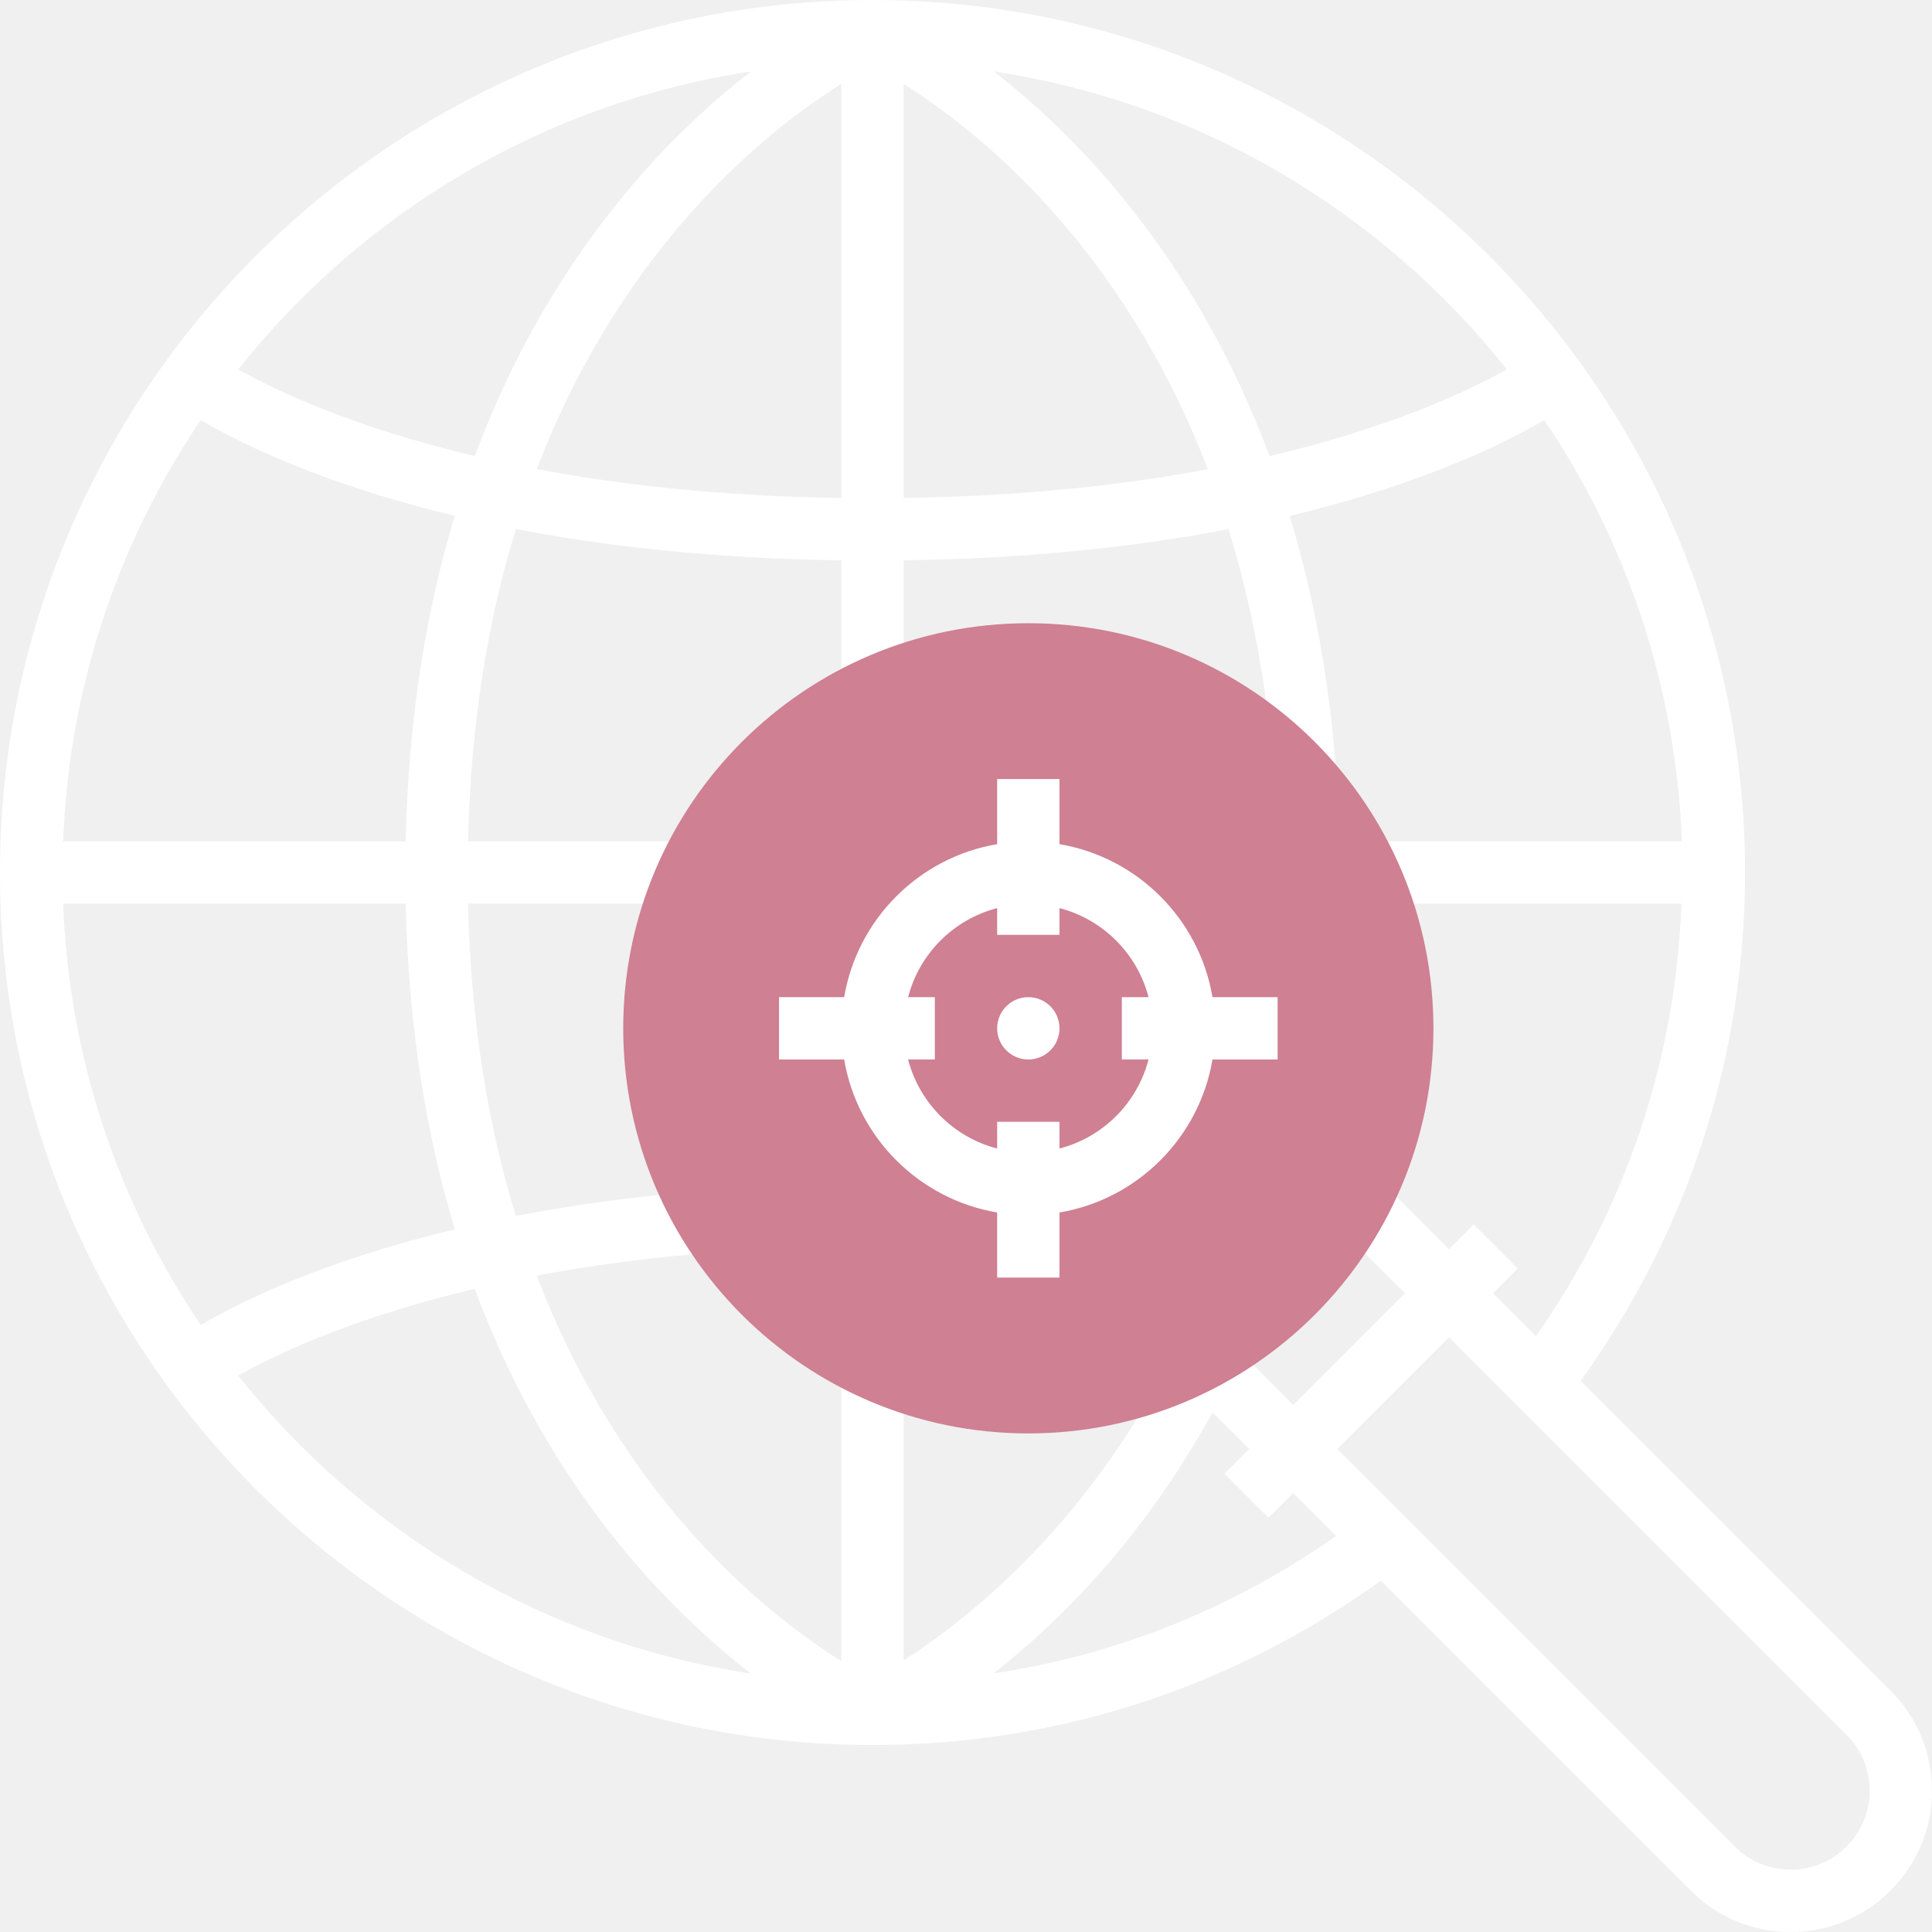
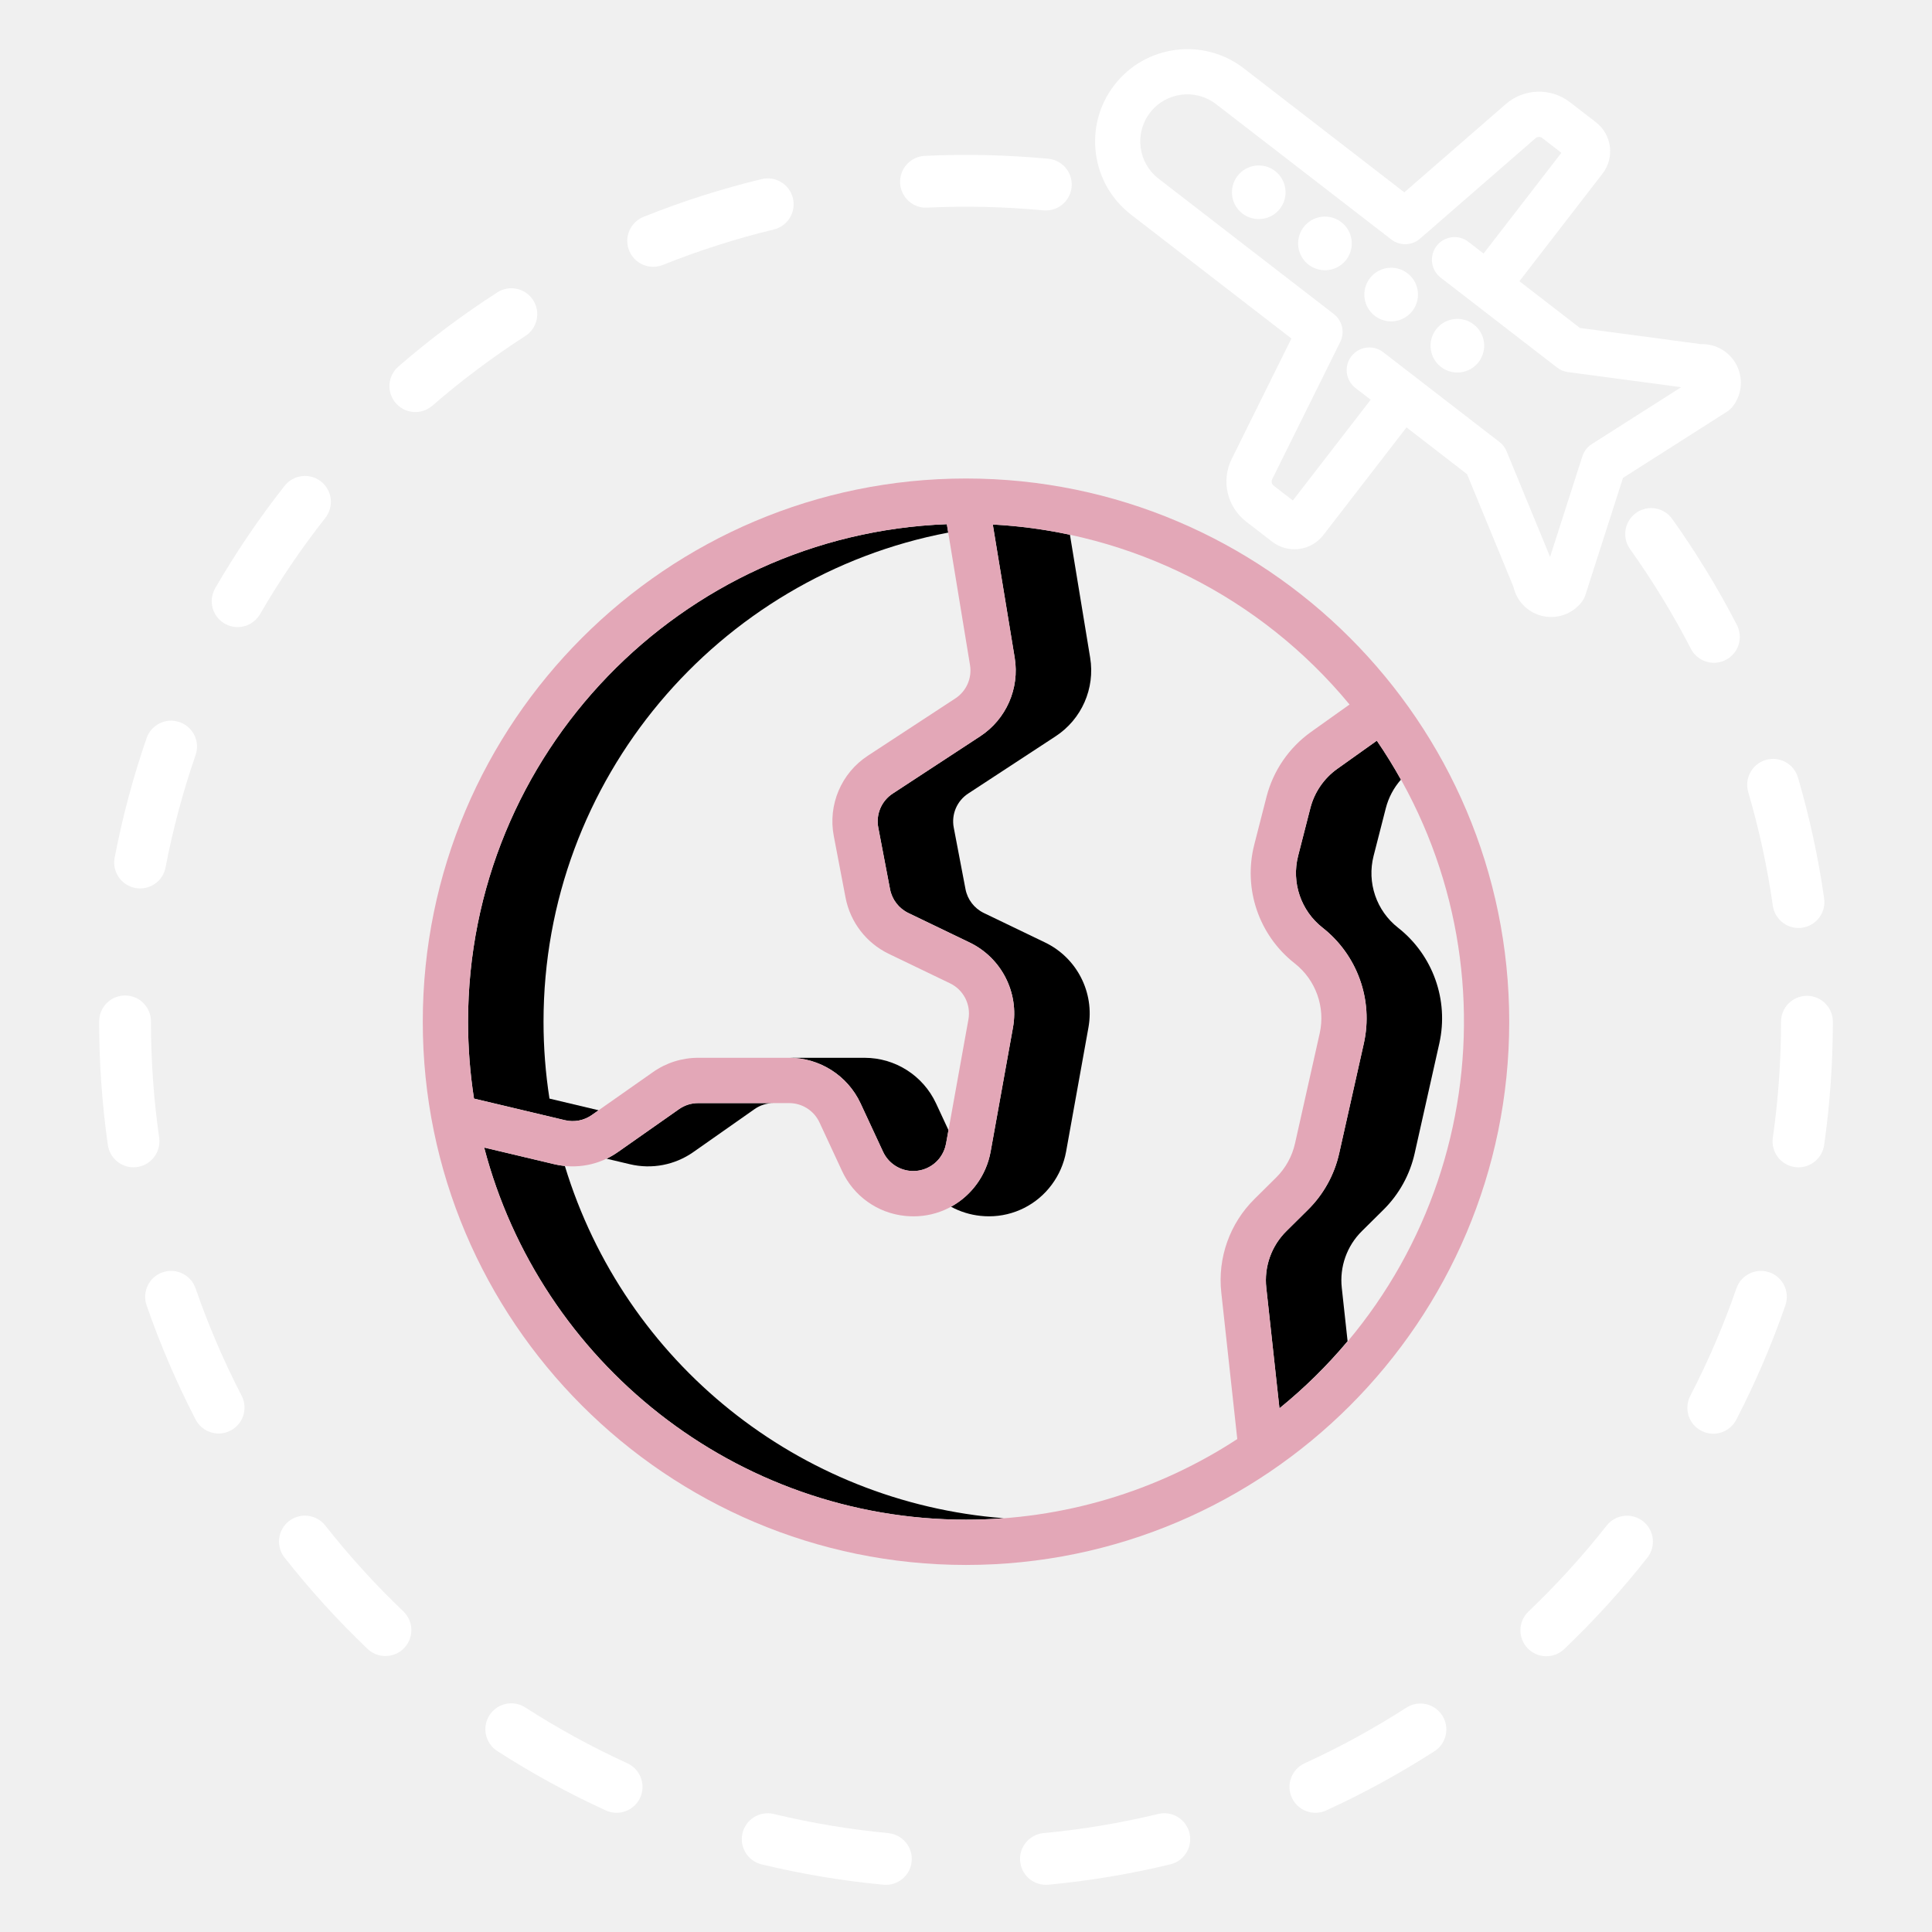
- <svg xmlns="http://www.w3.org/2000/svg" version="1.1" width="512" height="512" x="0" y="0" viewBox="0 0 295.238 295.238" style="enable-background:new 0 0 512 512" xml:space="preserve" class="">
+ <svg xmlns="http://www.w3.org/2000/svg" version="1.1" width="512" height="512" x="0" y="0" viewBox="0 0 512 512" style="enable-background:new 0 0 512 512" xml:space="preserve" class="">
  <g>
-     <g>
-       <g>
-         <path style="" d="M288.909,258.371l-47.357-47.362c16.386-22.757,25.114-49.486,25.114-77.676    C266.667,59.814,206.852,0,133.333,0S0,59.814,0,133.333s59.814,133.333,133.333,133.333c28.186,0,54.919-8.733,77.676-25.114    l47.362,47.362c4.076,4.076,9.495,6.324,15.267,6.324c11.91,0,21.6-9.686,21.6-21.595    C295.238,267.876,292.99,262.448,288.909,258.371z M228.162,197.619l3.776-3.776l-6.733-6.733l-3.776,3.776l-10.41-10.414    l-6.733,6.733l10.41,10.414l-17.076,17.076l-10.41-10.414l-3.048,3.048l-4.114-1.995c-13.248,27.286-32.052,42.052-41.952,48.39    v-44.2h-9.524v44.324c-11.138-6.962-33.348-24.467-46.562-58.914c7.881-1.486,16.743-2.719,26.662-3.5l-0.748-9.495    c-10.871,0.857-20.533,2.229-29.086,3.886c-4.171-13.51-6.9-29.338-7.314-47.729h33.238v-9.524H71.524    c0.414-18.39,3.143-34.229,7.314-47.733c13.619,2.643,30.11,4.51,49.733,4.786v19.138h9.524V85.619    c19.571-0.271,36.029-2.133,49.629-4.767c3.452,11.167,5.976,23.857,6.986,38.319l9.5-0.667    c-1.038-14.89-3.605-28.033-7.133-39.662c19.99-4.79,32.571-10.924,38.91-14.657c12.519,18.524,20.129,40.61,21.033,64.386    h-47.495v9.524h47.429c-0.895,23.895-8.514,46.538-22.229,66.086L228.162,197.619z M9.643,128.571    c0.905-23.776,8.514-45.862,21.033-64.386c6.329,3.729,18.886,9.852,38.824,14.638C65.21,93,62.41,109.49,62,128.571H9.643z     M62.005,138.095c0.41,19.086,3.21,35.581,7.505,49.762c-19.895,4.776-32.476,10.9-38.829,14.624    c-12.519-18.529-20.133-40.61-21.038-64.386L62.005,138.095L62.005,138.095z M138.095,12.833    c11.11,6.967,33.267,24.448,46.486,58.867c-12.795,2.414-28.219,4.133-46.486,4.395V12.833z M128.571,76.095    c-18.295-0.267-33.738-1.986-46.548-4.41c13.219-34.419,35.419-51.914,46.548-58.867V76.095z M230.267,56.443    c-6,3.376-17.79,8.895-36.257,13.267c-11.248-30.186-29.057-48.61-42.148-58.795C183.49,15.681,211.209,32.471,230.267,56.443z     M114.748,10.924C101.629,21.11,83.791,39.51,72.557,69.69C54.147,65.323,42.39,59.819,36.4,56.447    C55.448,32.486,83.143,15.7,114.748,10.924z M36.395,210.214c6.014-3.381,17.786-8.91,36.152-13.262    c11.233,30.195,29.076,48.605,42.2,58.79C83.143,250.967,55.438,234.181,36.395,210.214z M151.805,255.724    c10.052-7.852,22.9-20.61,33.49-39.886l5.59,5.59l-3.776,3.776l6.733,6.733l3.776-3.776l6.562,6.562    C188.41,245.786,170.643,252.919,151.805,255.724z M273.638,285.714c-3.229,0-6.257-1.257-8.538-3.533l-60.748-60.752    l17.076-17.076l60.748,60.752c2.281,2.281,3.538,5.314,3.538,8.538C285.714,280.295,280.295,285.714,273.638,285.714z" fill="#ffffff" data-original="#333333" />
-         <circle style="" cx="157.143" cy="157.143" r="61.905" fill="#cf8093" data-original="#f9ba48" class="" />
-         <path style="" d="M161.905,129v-9.952h-9.524V129c-11.938,2.014-21.362,11.443-23.381,23.381h-9.952v9.524H129    c2.014,11.938,11.443,21.362,23.381,23.381v9.952h9.524v-9.952c11.938-2.014,21.362-11.443,23.381-23.381h9.952v-9.524h-9.952    C183.267,140.443,173.843,131.019,161.905,129z M161.905,175.514v-4.086h-9.524v4.086c-6.662-1.733-11.876-6.948-13.61-13.61    h4.086v-9.524h-4.086c1.733-6.662,6.948-11.876,13.61-13.61v4.086h9.524v-4.086c6.662,1.733,11.876,6.948,13.61,13.61h-4.086    v9.524h4.086C173.781,168.567,168.567,173.781,161.905,175.514z" fill="#ffffff" data-original="#333333" />
-         <circle style="" cx="157.143" cy="157.143" r="4.762" fill="#ffffff" data-original="#333333" />
-       </g>
+     <path d="m145.614 291.139a132.353 132.353 0 0 1 -1.574-20.371c0-64.318 46.258-118.025 107.25-129.625l-.366-2.227c-70.419 2.678-126.884 60.79-126.884 131.852a132.353 132.353 0 0 0 1.574 20.371l24.108 5.723a8.819 8.819 0 0 0 7.113-1.365l1.8-1.266z" fill="#000000" data-original="#d4e1f4" style="" />
+     <path d="m248.048 292.381a20.9 20.9 0 0 0 -18.891-12.053h-20a20.9 20.9 0 0 1 18.891 12.053l5.968 12.843a8.83 8.83 0 0 0 15.08 1.568 8.871 8.871 0 0 0 1.62-3.725l.642-3.563z" fill="#000000" data-original="#d4e1f4" style="" />
+     <path d="m235.87 235.649a8.867 8.867 0 0 0 4.843 6.3l16.281 7.839a20.891 20.891 0 0 1 11.464 22.46l-5.932 32.945a20.909 20.909 0 0 1 -10.505 14.6 20.91 20.91 0 0 0 7.849 2.426 21.45 21.45 0 0 0 2.214.115 20.641 20.641 0 0 0 16.622-8.357 20.929 20.929 0 0 0 3.82-8.786l5.932-32.945a20.891 20.891 0 0 0 -11.464-22.46l-16.281-7.839a8.867 8.867 0 0 1 -4.843-6.3l-3.115-16.313a8.8 8.8 0 0 1 3.836-9.044l23.172-15.174a20.848 20.848 0 0 0 9.143-20.808l-5.362-32.6a131.639 131.639 0 0 0 -20.444-2.708l5.807 35.309a20.848 20.848 0 0 1 -9.143 20.808l-23.172 15.174a8.8 8.8 0 0 0 -3.836 9.044z" fill="#000000" data-original="#d4e1f4" style="" />
+     <path d="m149.692 308.99a20.788 20.788 0 0 1 -2.742-.452l-18.638-4.425c14.81 56.671 66.441 98.615 127.688 98.615q5.059 0 10.027-.381a132.258 132.258 0 0 1 -116.335-93.357z" fill="#000000" data-original="#d4e1f4" style="" />
+     <path d="m166.95 308.538a20.846 20.846 0 0 0 16.78-3.218l16.224-11.389a8.787 8.787 0 0 1 5.074-1.6h-20a8.787 8.787 0 0 0 -5.074 1.6l-16.224 11.389a20.922 20.922 0 0 1 -2.991 1.743z" fill="#000000" data-original="#d4e1f4" style="" />
+     <path d="m355.587 341.3a18.292 18.292 0 0 1 5.339-15.056l5.708-5.653a30.331 30.331 0 0 0 8.267-14.941l6.547-29.2a30.522 30.522 0 0 0 -10.939-30.588 18.386 18.386 0 0 1 -6.491-19.044l3.24-12.657a18.4 18.4 0 0 1 4-7.548c-1.979-3.54-4.1-6.993-6.383-10.324l-10.475 7.455a18.4 18.4 0 0 0 -7.146 10.417l-3.24 12.657a18.386 18.386 0 0 0 6.491 19.044 30.522 30.522 0 0 1 10.939 30.588l-6.547 29.2a30.331 30.331 0 0 1 -8.267 14.941l-5.708 5.653a18.292 18.292 0 0 0 -5.339 15.056l3.483 31.915a133.164 133.164 0 0 0 18.059-17.782z" fill="#000000" data-original="#d4e1f4" style="" />
+     <g fill="#1ae5be">
+       <path d="m306.939 480.718a215.864 215.864 0 0 1 -30.4 5.076 6.868 6.868 0 0 0 .637 13.705q.323 0 .652-.03a230.435 230.435 0 0 0 32.333-5.4 6.868 6.868 0 0 0 -3.227-13.352z" fill="#ffffff" data-original="#1ae5be" style="" class="" />
+       <path d="m277.2 55.773a6.867 6.867 0 0 0 .638-13.7 233.117 233.117 0 0 0 -32.758-.769 6.88 6.88 0 0 0 -4.27 11.984 6.71 6.71 0 0 0 4.913 1.735 219.643 219.643 0 0 1 30.826.725q.327.024.651.025z" fill="#ffffff" data-original="#1ae5be" style="" class="" />
+       <path d="m235.464 485.8a216.214 216.214 0 0 1 -30.4-5.075 6.868 6.868 0 0 0 -3.226 13.352 230.181 230.181 0 0 0 32.334 5.4c.219.02.435.03.65.03a6.868 6.868 0 0 0 .638-13.7z" fill="#ffffff" data-original="#1ae5be" style="" class="" />
+       <path d="m438.7 134.744a6.868 6.868 0 0 0 -6.725 10.761 216.87 216.87 0 0 1 16.059 26.295 6.867 6.867 0 1 0 12.2-6.3 230.455 230.455 0 0 0 -17.075-27.965 6.824 6.824 0 0 0 -4.459-2.791z" fill="#ffffff" data-original="#1ae5be" style="" class="" />
+       <path d="m372.761 452.51a215.747 215.747 0 0 1 -27.022 14.781 6.868 6.868 0 1 0 5.712 12.493 229.933 229.933 0 0 0 28.749-15.725 6.868 6.868 0 0 0 -7.435-11.549z" fill="#ffffff" data-original="#1ae5be" style="" class="" />
+       <path d="m210.131 52.529a6.868 6.868 0 0 0 -8.288-5.063 228.585 228.585 0 0 0 -31.235 9.975 6.867 6.867 0 1 0 5.108 12.748 215.013 215.013 0 0 1 29.352-9.372 6.877 6.877 0 0 0 5.063-8.288z" fill="#ffffff" data-original="#1ae5be" style="" class="" />
+       <path d="m435.427 403.15a6.866 6.866 0 0 0 -9.644 1.146 217.941 217.941 0 0 1 -20.746 22.804 6.868 6.868 0 0 0 9.479 9.941 231.616 231.616 0 0 0 22.057-24.249 6.874 6.874 0 0 0 -1.146-9.642z" fill="#ffffff" data-original="#1ae5be" style="" class="" />
+       <path d="m476.612 245.93a7.192 7.192 0 0 0 .976-.069 6.876 6.876 0 0 0 5.83-7.768 229.26 229.26 0 0 0 -6.937-32.043 6.867 6.867 0 0 0 -13.18 3.864 215.578 215.578 0 0 1 6.52 30.115 6.9 6.9 0 0 0 6.791 5.901z" fill="#ffffff" data-original="#1ae5be" style="" class="" />
+       <path d="m468.906 337.18a6.87 6.87 0 0 0 -8.736 4.245 215.218 215.218 0 0 1 -12.149 28.337 6.868 6.868 0 1 0 12.2 6.3 229.119 229.119 0 0 0 12.926-30.151 6.867 6.867 0 0 0 -4.244-8.735z" fill="#ffffff" data-original="#1ae5be" style="" class="" />
+       <path d="m35.838 235.325a6.865 6.865 0 0 0 8.037-5.453 215.287 215.287 0 0 1 7.957-29.772 6.867 6.867 0 0 0 -12.98-4.49 228.989 228.989 0 0 0 -8.467 31.675 6.869 6.869 0 0 0 5.453 8.037z" fill="#ffffff" data-original="#1ae5be" style="" class="" />
+       <path d="m166.263 467.294a216.4 216.4 0 0 1 -27.048-14.8 6.867 6.867 0 0 0 -7.437 11.547 230.147 230.147 0 0 0 28.771 15.741 6.792 6.792 0 0 0 2.853.625 6.869 6.869 0 0 0 2.861-13.115z" fill="#ffffff" data-original="#1ae5be" style="" class="" />
+       <path d="m42.18 301.512a218.689 218.689 0 0 1 -2.17-30.753 6.868 6.868 0 1 0 -13.735.01 232.414 232.414 0 0 0 2.308 32.681 6.9 6.9 0 0 0 6.79 5.9 7.207 7.207 0 0 0 .977-.069 6.878 6.878 0 0 0 5.83-7.769z" fill="#ffffff" data-original="#1ae5be" style="" class="" />
+       <path d="m478.858 263.9a6.876 6.876 0 0 0 -6.868 6.867 218.906 218.906 0 0 1 -2.17 30.751 6.868 6.868 0 0 0 5.83 7.768 7.185 7.185 0 0 0 .976.069 6.9 6.9 0 0 0 6.791-5.9 232.685 232.685 0 0 0 2.308-32.688 6.875 6.875 0 0 0 -6.867-6.867z" fill="#ffffff" data-original="#1ae5be" style="" class="" />
+       <path d="m141.287 79.539a6.872 6.872 0 0 0 -9.492-2.056 231.436 231.436 0 0 0 -26.221 19.655 6.867 6.867 0 1 0 9 10.377 217.73 217.73 0 0 1 24.659-18.484 6.876 6.876 0 0 0 2.054-9.492z" fill="#ffffff" data-original="#1ae5be" style="" class="" />
+       <path d="m51.827 341.419a6.867 6.867 0 0 0 -12.98 4.491 229.176 229.176 0 0 0 12.918 30.135 6.867 6.867 0 1 0 12.2-6.3 215.466 215.466 0 0 1 -12.138-28.326z" fill="#ffffff" data-original="#1ae5be" style="" class="" />
+       <path d="m86.2 404.277a6.867 6.867 0 1 0 -10.791 8.5 231.718 231.718 0 0 0 22.051 24.245 6.868 6.868 0 0 0 9.48-9.939 217.9 217.9 0 0 1 -20.74-22.806z" fill="#ffffff" data-original="#1ae5be" style="" class="" />
+       <path d="m85.071 127.6a6.878 6.878 0 0 0 -9.644 1.146 230.97 230.97 0 0 0 -18.4 27.138 6.87 6.87 0 0 0 5.938 10.308 6.9 6.9 0 0 0 5.95-3.43 216.84 216.84 0 0 1 17.3-25.516 6.879 6.879 0 0 0 -1.144-9.646z" fill="#ffffff" data-original="#1ae5be" style="" class="" />
+       <path d="m337.925 45.33a7.106 7.106 0 1 0 1.282 9.971 7.117 7.117 0 0 0 -1.283-9.971z" fill="#ffffff" data-original="#1ae5be" style="" class="" />
+       <path d="m355.469 58.882a7.11 7.11 0 1 0 2.707 4.723 7.118 7.118 0 0 0 -2.708-4.724z" fill="#ffffff" data-original="#1ae5be" style="" class="" />
+       <path d="m373.013 72.433a7.108 7.108 0 1 0 2.708 4.722 7.082 7.082 0 0 0 -2.709-4.722z" fill="#ffffff" data-original="#1ae5be" style="" class="" />
+       <path d="m390.563 85.989a7.109 7.109 0 1 0 1.281 9.972 7.115 7.115 0 0 0 -1.286-9.976z" fill="#ffffff" data-original="#1ae5be" style="" class="" />
+       <path d="m408.393 163.151a10.214 10.214 0 0 0 10.782-3.624 6 6 0 0 0 .965-1.833l9.969-31.043 27.578-17.566a5.976 5.976 0 0 0 1.526-1.393 10.242 10.242 0 0 0 -8.459-16.492l-32.054-4.286-16.04-12.385 22.03-28.522a9.694 9.694 0 0 0 -1.745-13.6l-6.9-5.33a13.427 13.427 0 0 0 -16.975.492l-26.911 23.4-42.547-32.864a24.474 24.474 0 0 0 -29.921 38.738l42.546 32.863-15.837 31.952a13.425 13.425 0 0 0 3.811 16.545l6.9 5.333a9.622 9.622 0 0 0 5.906 2.023 9.84 9.84 0 0 0 1.255-.081 9.632 9.632 0 0 0 6.437-3.689l22.031-28.523 16.041 12.39 12.3 29.863a10.209 10.209 0 0 0 7.312 7.632zm-9.128-43.551a6 6 0 0 0 -1.88-2.463l-30.831-23.81a6 6 0 1 0 -7.336 9.5l4.024 3.108-20.622 26.7-5.078-3.923a1.394 1.394 0 0 1 -.4-1.717l18.031-36.365a6 6 0 0 0 -1.708-7.413l-46.439-35.871a12.474 12.474 0 0 1 15.251-19.746l46.439 35.87a6 6 0 0 0 7.605-.221l30.621-26.626a1.394 1.394 0 0 1 1.766-.051l5.077 3.921-20.622 26.7-4.024-3.108a6 6 0 1 0 -7.335 9.5l30.831 23.815a6 6 0 0 0 2.873 1.2l30.017 4.01-23.69 15.089a6 6 0 0 0 -2.489 3.225l-8.56 26.657z" fill="#ffffff" data-original="#1ae5be" style="" class="" />
    </g>
-     <g>
- </g>
-     <g>
- </g>
-     <g>
- </g>
-     <g>
- </g>
-     <g>
- </g>
-     <g>
- </g>
-     <g>
- </g>
-     <g>
- </g>
-     <g>
- </g>
-     <g>
- </g>
-     <g>
- </g>
-     <g>
- </g>
-     <g>
- </g>
-     <g>
- </g>
-     <g>
- </g>
+     <path d="m256 126.809c-79.38 0-143.96 64.58-143.96 143.959s64.58 143.96 143.96 143.96 143.96-64.58 143.96-143.96-64.58-143.959-143.96-143.959zm-5.076 12.107 6.141 37.341a8.84 8.84 0 0 1 -3.876 8.822l-23.173 15.174a20.765 20.765 0 0 0 -9.048 21.335l3.115 16.312a20.914 20.914 0 0 0 11.424 14.862l16.281 7.839a8.856 8.856 0 0 1 4.86 9.521l-5.932 32.945a8.871 8.871 0 0 1 -1.62 3.725 8.83 8.83 0 0 1 -15.08-1.568l-5.968-12.843a20.9 20.9 0 0 0 -18.891-12.053h-24.129a20.729 20.729 0 0 0 -11.968 3.781l-16.225 11.391a8.819 8.819 0 0 1 -7.113 1.365l-24.108-5.723a132.353 132.353 0 0 1 -1.574-20.371c0-71.065 56.465-129.177 126.884-131.855zm-122.612 165.2 18.638 4.425a20.846 20.846 0 0 0 16.78-3.218l16.224-11.389a8.787 8.787 0 0 1 5.074-1.6h24.129a8.86 8.86 0 0 1 8.009 5.11l5.967 12.843a20.661 20.661 0 0 0 16.737 11.941 21.45 21.45 0 0 0 2.214.115 20.641 20.641 0 0 0 16.622-8.357 20.929 20.929 0 0 0 3.82-8.786l5.932-32.945a20.891 20.891 0 0 0 -11.464-22.46l-16.281-7.839a8.867 8.867 0 0 1 -4.843-6.3l-3.115-16.313a8.8 8.8 0 0 1 3.836-9.044l23.172-15.174a20.848 20.848 0 0 0 9.143-20.808l-5.806-35.317a131.793 131.793 0 0 1 94.544 47.7l-10.2 7.264a30.423 30.423 0 0 0 -11.81 17.217l-3.24 12.657a30.385 30.385 0 0 0 10.727 31.474 18.469 18.469 0 0 1 6.619 18.508l-6.547 29.2a18.352 18.352 0 0 1 -5 9.04l-5.709 5.653a30.226 30.226 0 0 0 -8.823 24.885l4.23 38.767a131.176 131.176 0 0 1 -71.891 21.363c-61.247 0-112.878-41.944-127.688-98.615zm210.758 69.102-3.483-31.918a18.292 18.292 0 0 1 5.339-15.056l5.708-5.653a30.331 30.331 0 0 0 8.267-14.941l6.547-29.2a30.522 30.522 0 0 0 -10.939-30.588 18.386 18.386 0 0 1 -6.491-19.044l3.24-12.657a18.4 18.4 0 0 1 7.146-10.417l10.468-7.455a131.743 131.743 0 0 1 -25.8 176.929z" fill="#e3a7b7" data-original="#0635c9" style="" class="" />
  </g>
</svg>
